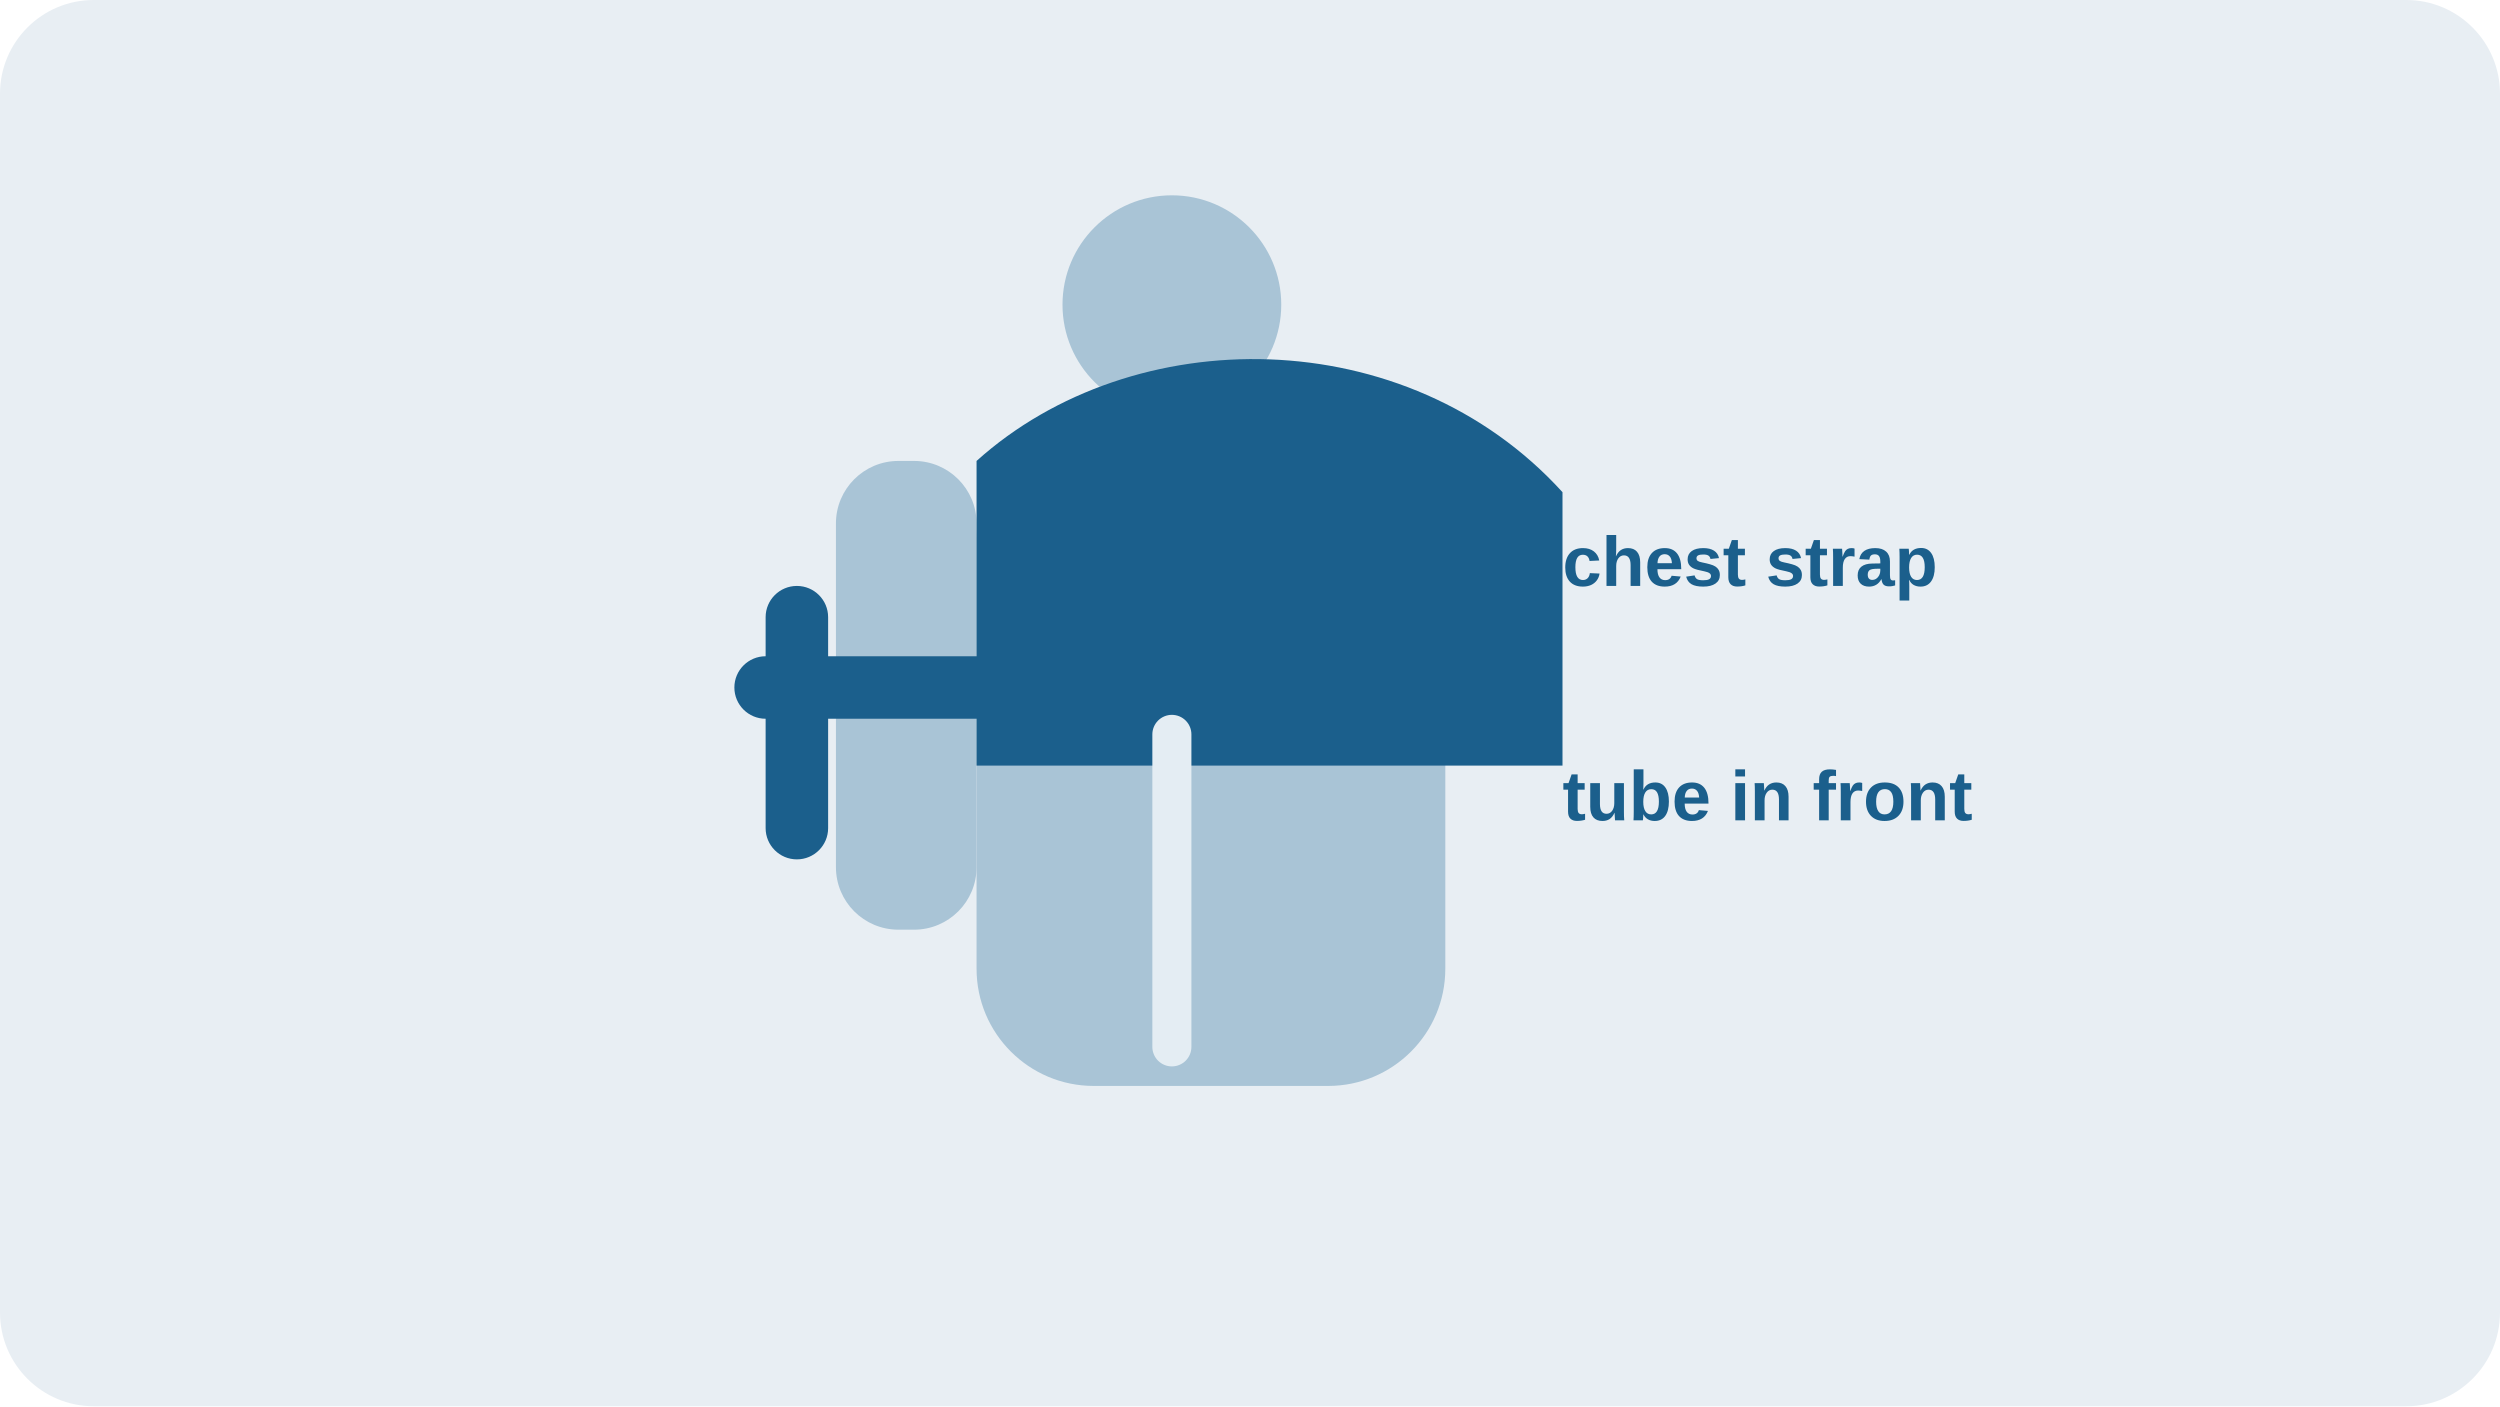
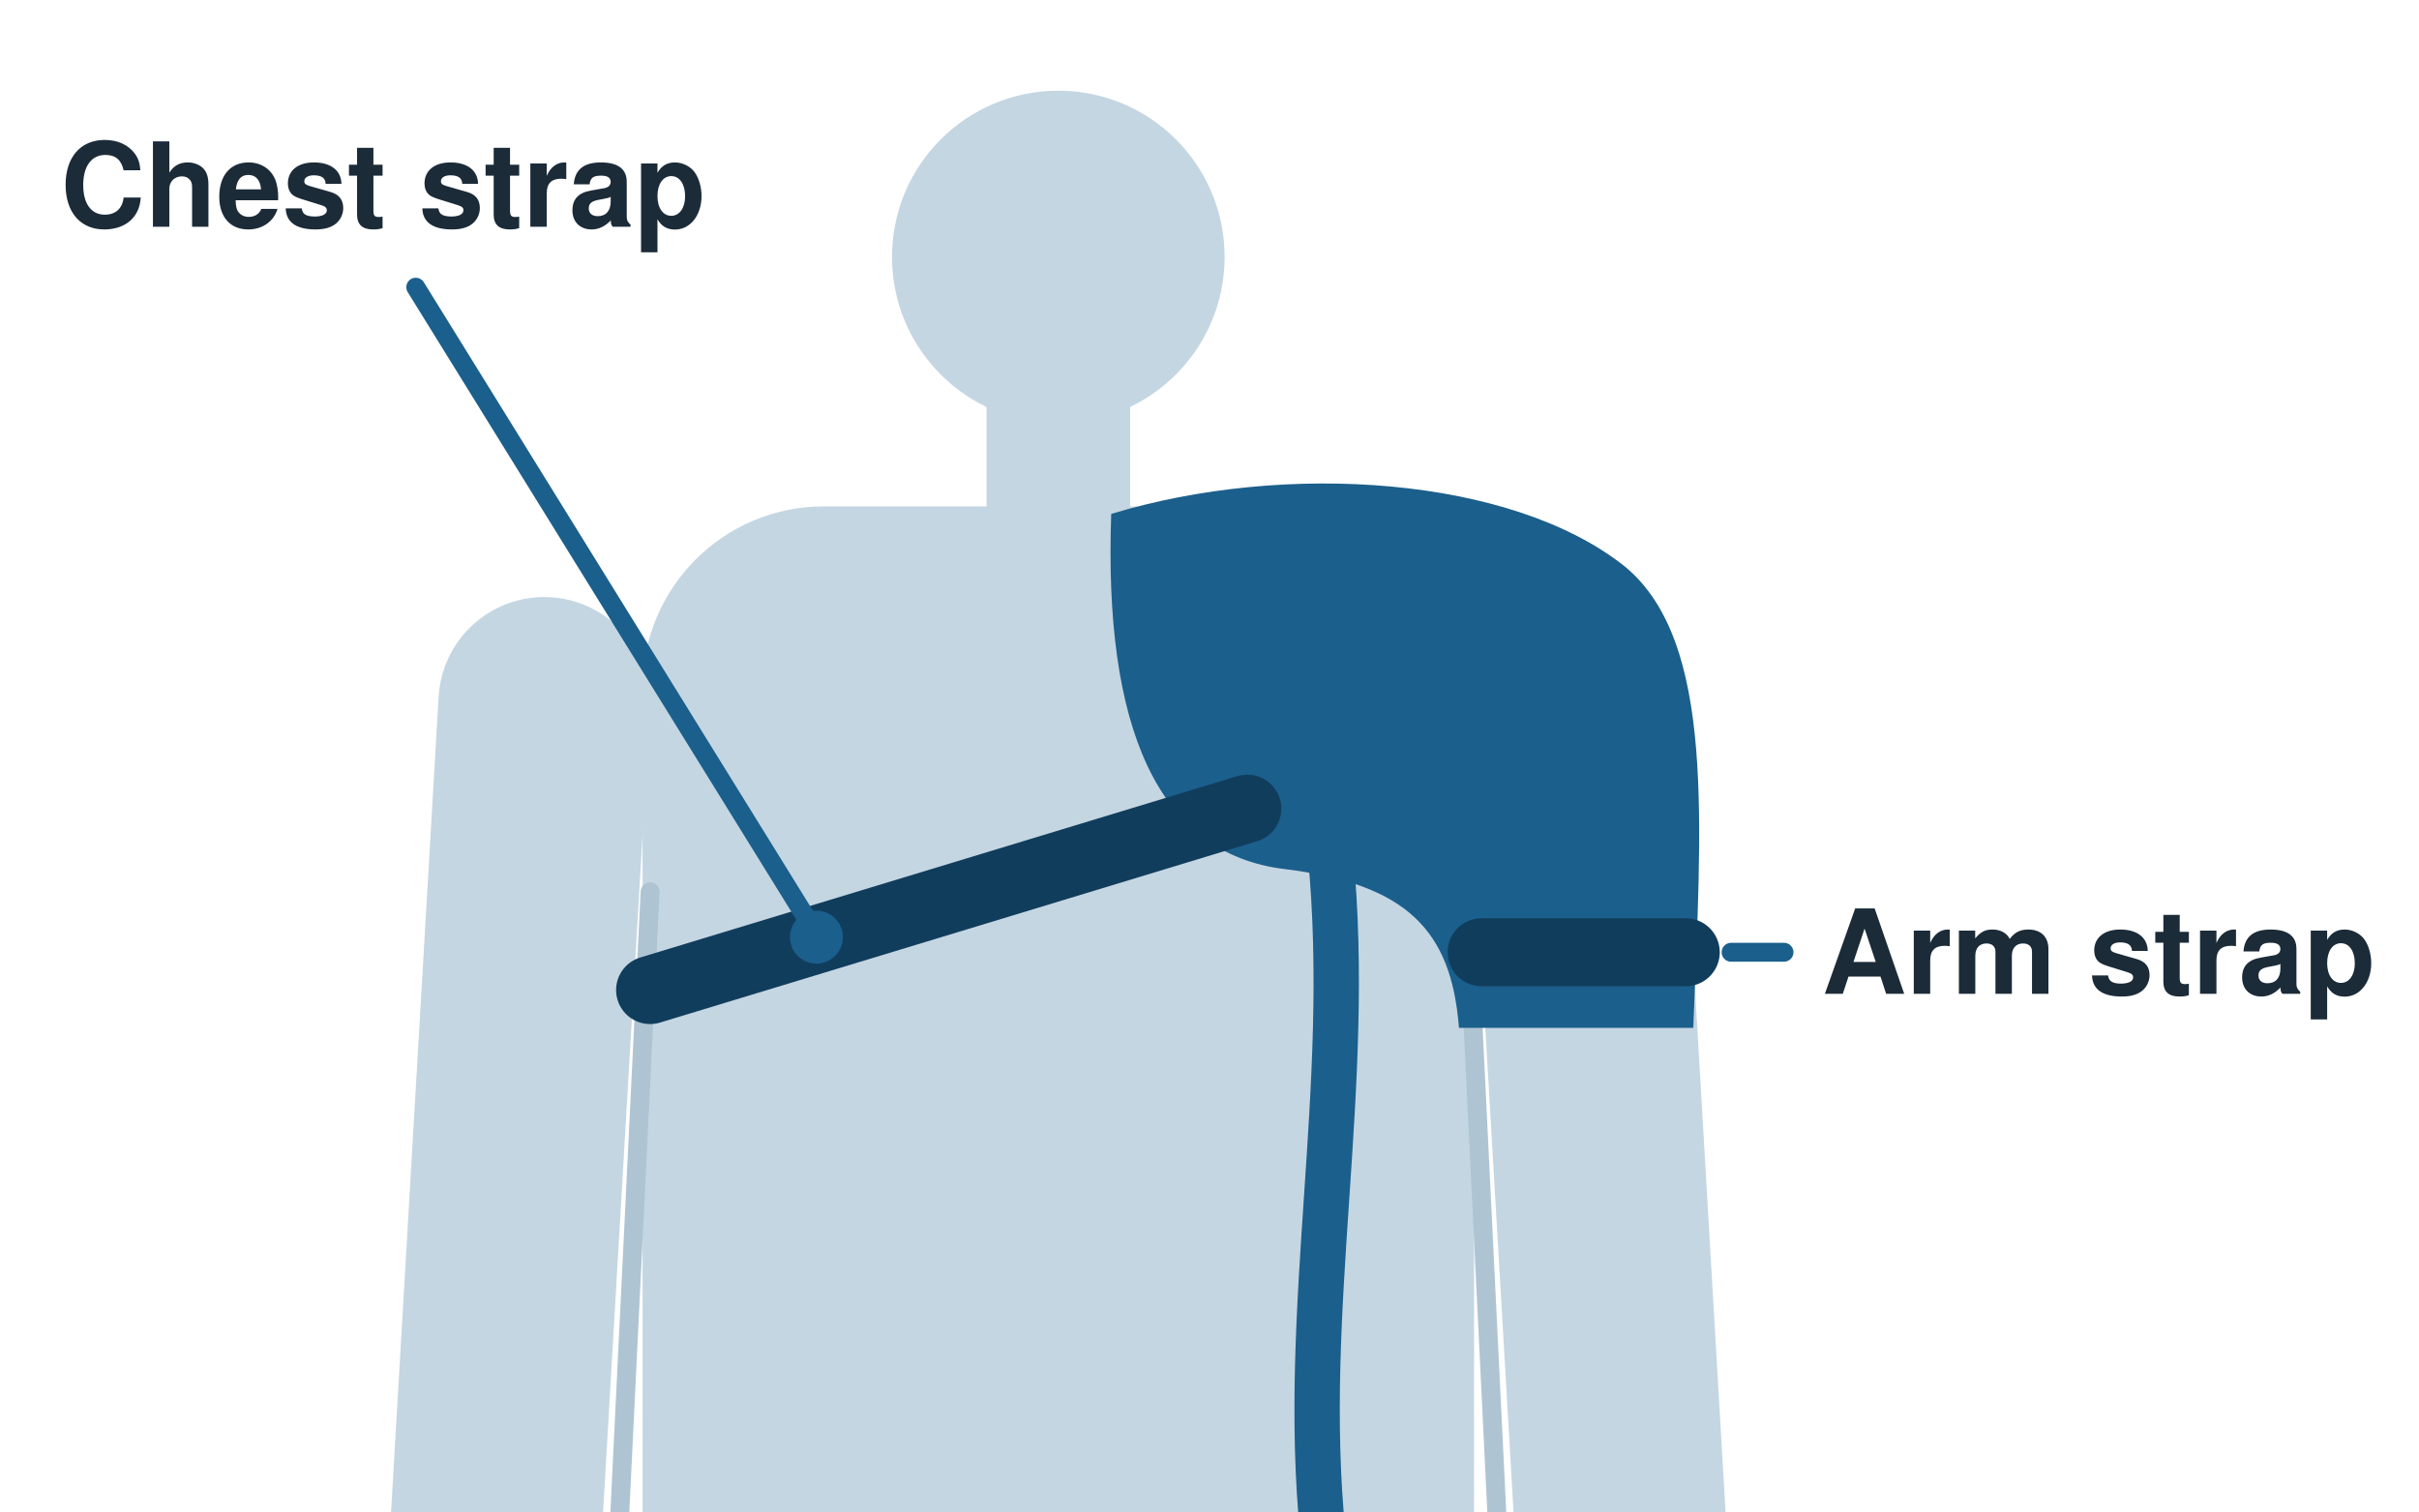
- <svg xmlns="http://www.w3.org/2000/svg" viewBox="0 0 640 360" role="img" aria-label="Shoulder pad, chest strap, upper-arm strap, tube in front">
-   <rect width="640" height="360" rx="24" fill="#e8eef3" />
-   <circle cx="300" cy="78" r="28" fill="#a9c4d6" />
-   <rect x="250" y="108" width="120" height="170" rx="30" fill="#a9c4d6" />
-   <rect x="214" y="118" width="36" height="120" rx="16" fill="#a9c4d6" />
-   <path d="M250 118c40-36 110-36 150 8v70H250z" fill="#1b5f8c" />
-   <rect x="188" y="168" width="200" height="16" rx="8" fill="#1b5f8c" />
-   <rect x="196" y="150" width="16" height="70" rx="8" fill="#1b5f8c" />
-   <path d="M300 188v80" stroke="#e4edf3" stroke-width="10" stroke-linecap="round" />
-   <text x="400" y="150" fill="#1b5f8c" font-family="Arial, sans-serif" font-size="18" font-weight="700">chest strap</text>
-   <text x="400" y="210" fill="#1b5f8c" font-family="Arial, sans-serif" font-size="18" font-weight="700">tube in front</text>
+ <svg xmlns="http://www.w3.org/2000/svg" viewBox="0 0 640 400" role="img" aria-label="Shoulder pad with a chest strap under the opposite arm and a strap on the upper arm. The tube runs down the front.">
+   <g fill="#c4d6e2">
+     <circle cx="280" cy="68" r="44" />
+     <rect x="261" y="100" width="38" height="46" />
+     <rect x="170" y="134" width="220" height="320" rx="48" />
+   </g>
+   <g fill="none" stroke="#c4d6e2" stroke-width="56" stroke-linecap="round">
+     <path d="M144 186l-14 240" />
+     <path d="M416 186l14 240" />
+   </g>
+   <g fill="none" stroke="#aec4d3" stroke-width="5" stroke-linecap="round">
+     <path d="M172 236l-8 164" />
+     <path d="M388 236l8 164" />
+   </g>
+   <path d="M352 226c6 62-8 120-2 180" fill="none" stroke="#1b5f8c" stroke-width="12" stroke-linecap="round" />
+   <path d="M294 136c46-14 106-10 136 14 24 20 20 68 18 122h-62c-2-26-14-38-46-42-34-4-48-38-46-94z" fill="#1b5f8c" />
+   <g fill="none" stroke="#113d5c" stroke-width="18" stroke-linecap="round">
+     <path d="M330 214l-158 48" />
+     <path d="M392 252h54" />
+   </g>
+   <g fill="none" stroke="#1b5f8c" stroke-width="5" stroke-linecap="round">
+     <path d="M110 76l104 168" />
+     <path d="M458 252h14" />
+   </g>
+   <circle cx="216" cy="248" r="7" fill="#1b5f8c" />
+   <g fill="#1c2b38" font-family="-apple-system, 'Segoe UI', Helvetica, Arial, sans-serif" font-size="31" font-weight="700">
+     <text x="16" y="60">Chest strap</text>
+     <text x="482" y="263">Arm strap</text>
+   </g>
</svg>
